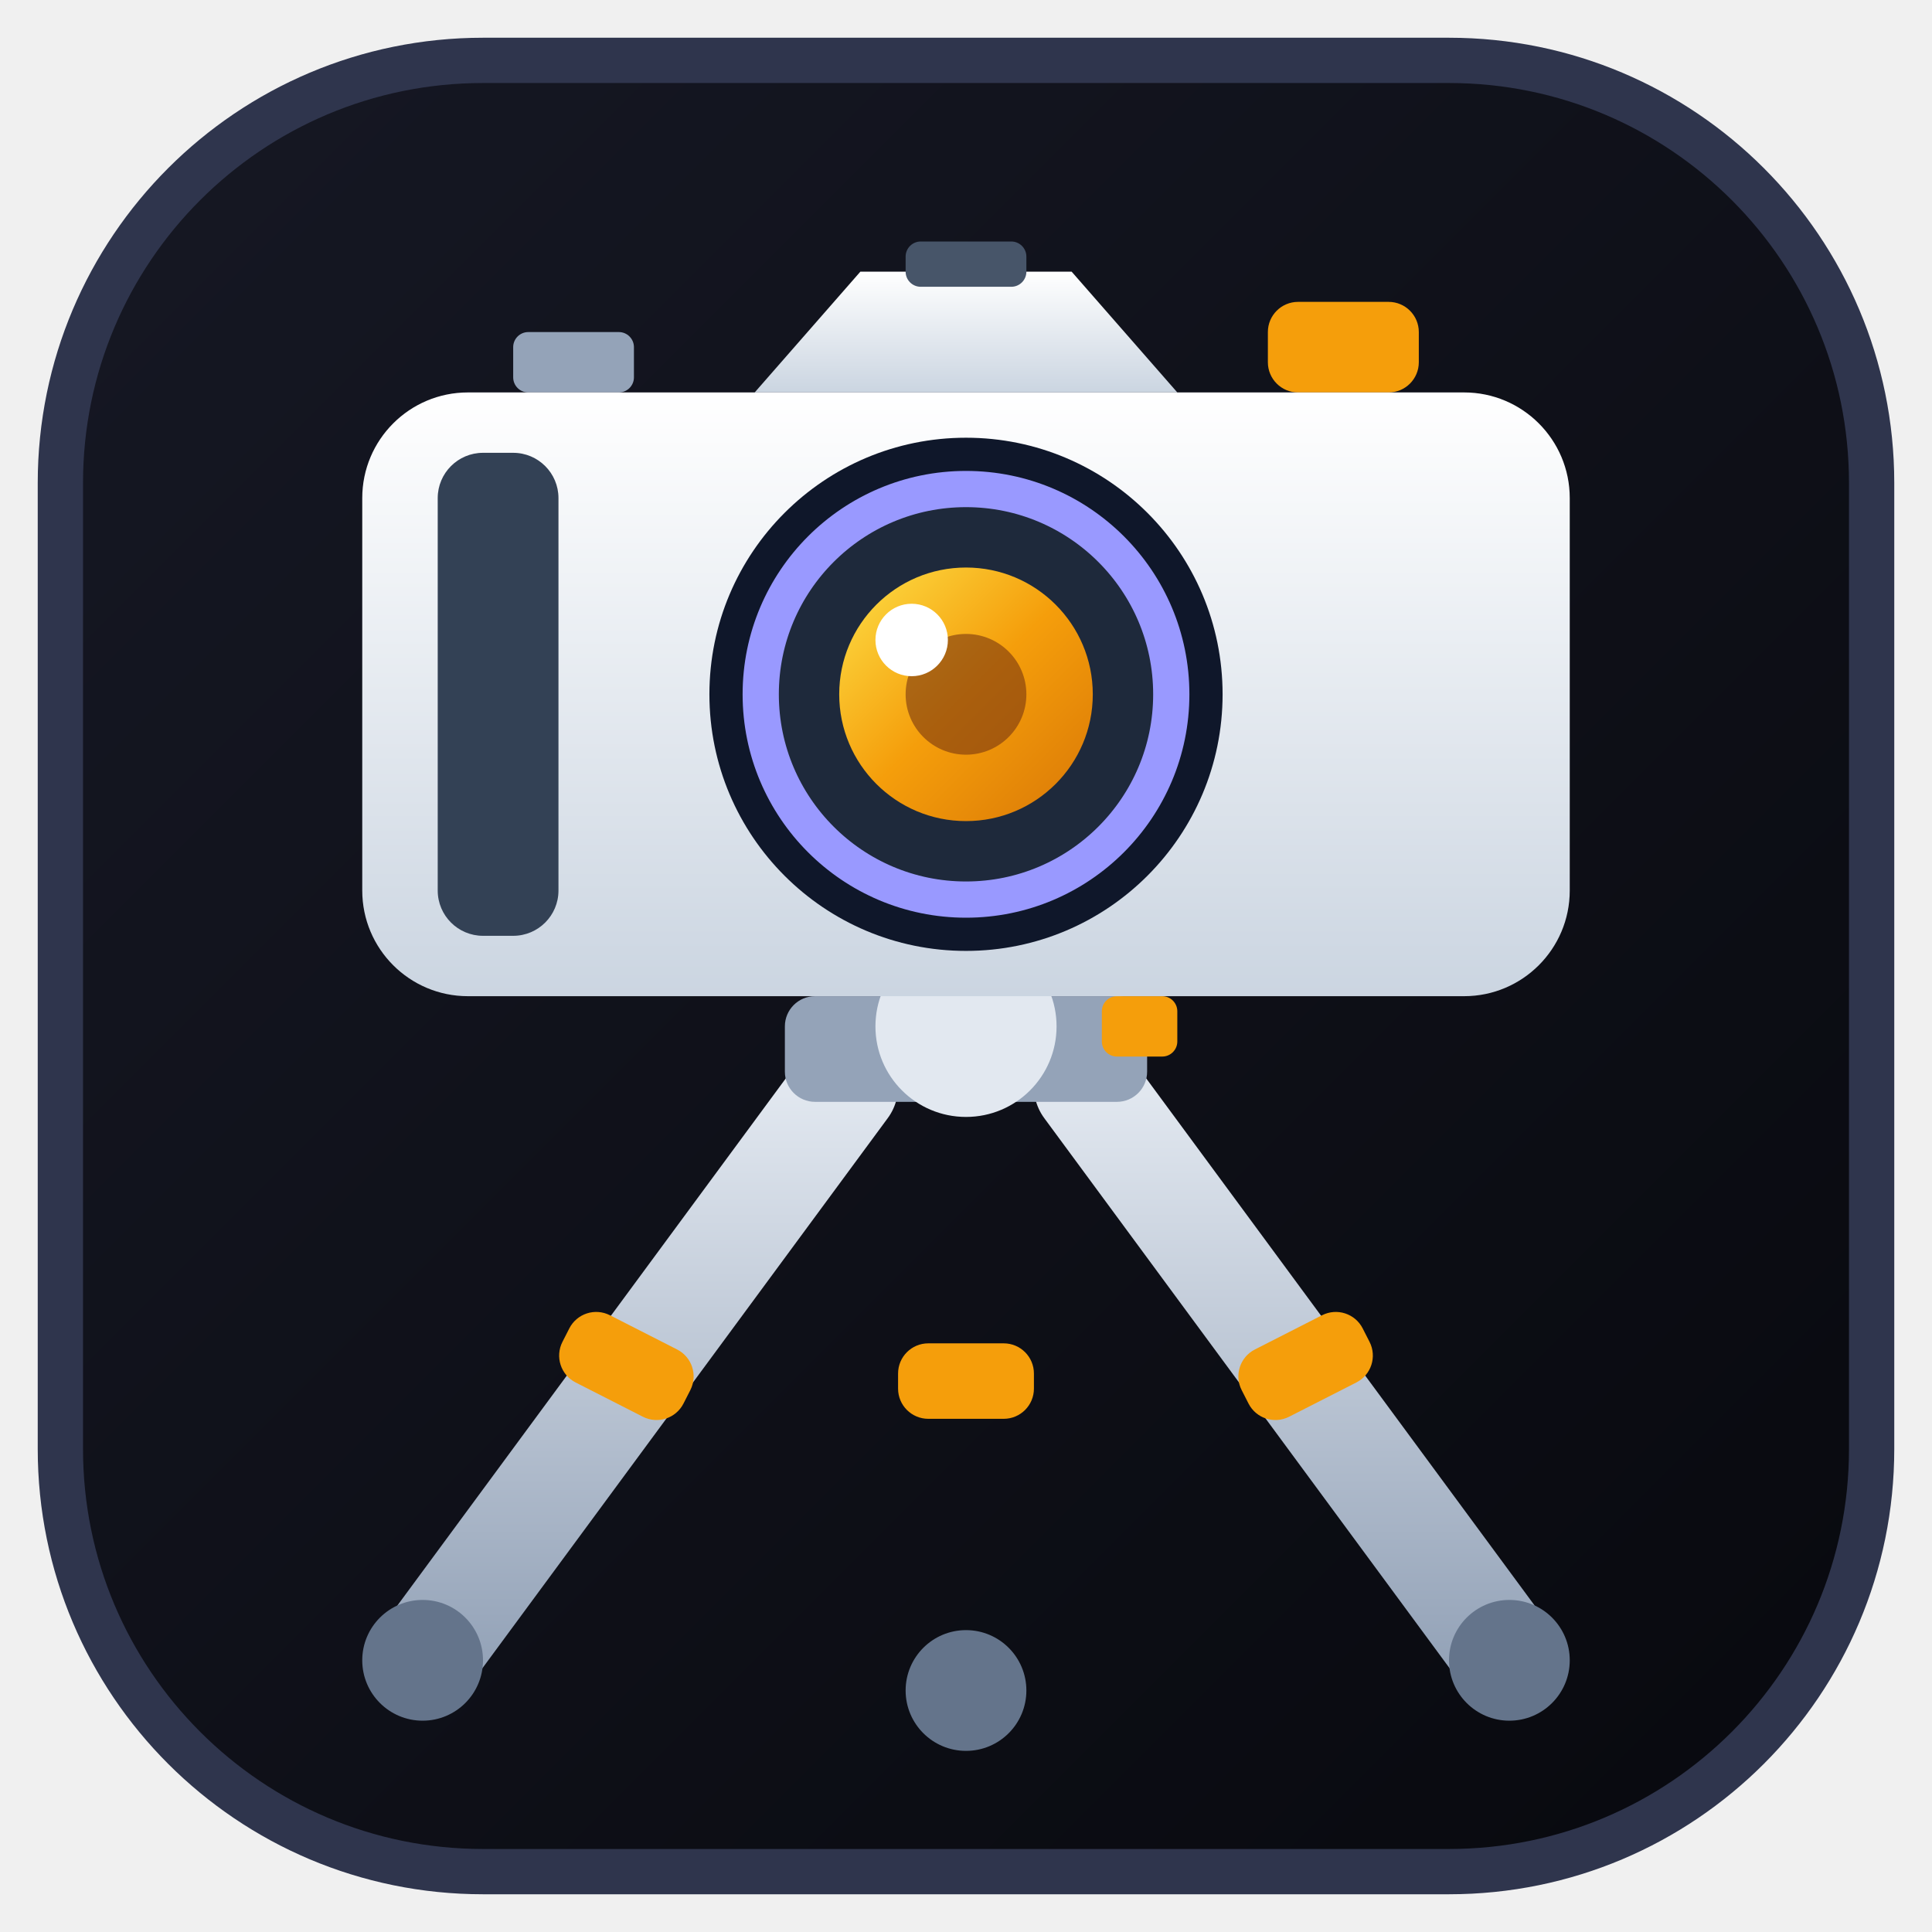
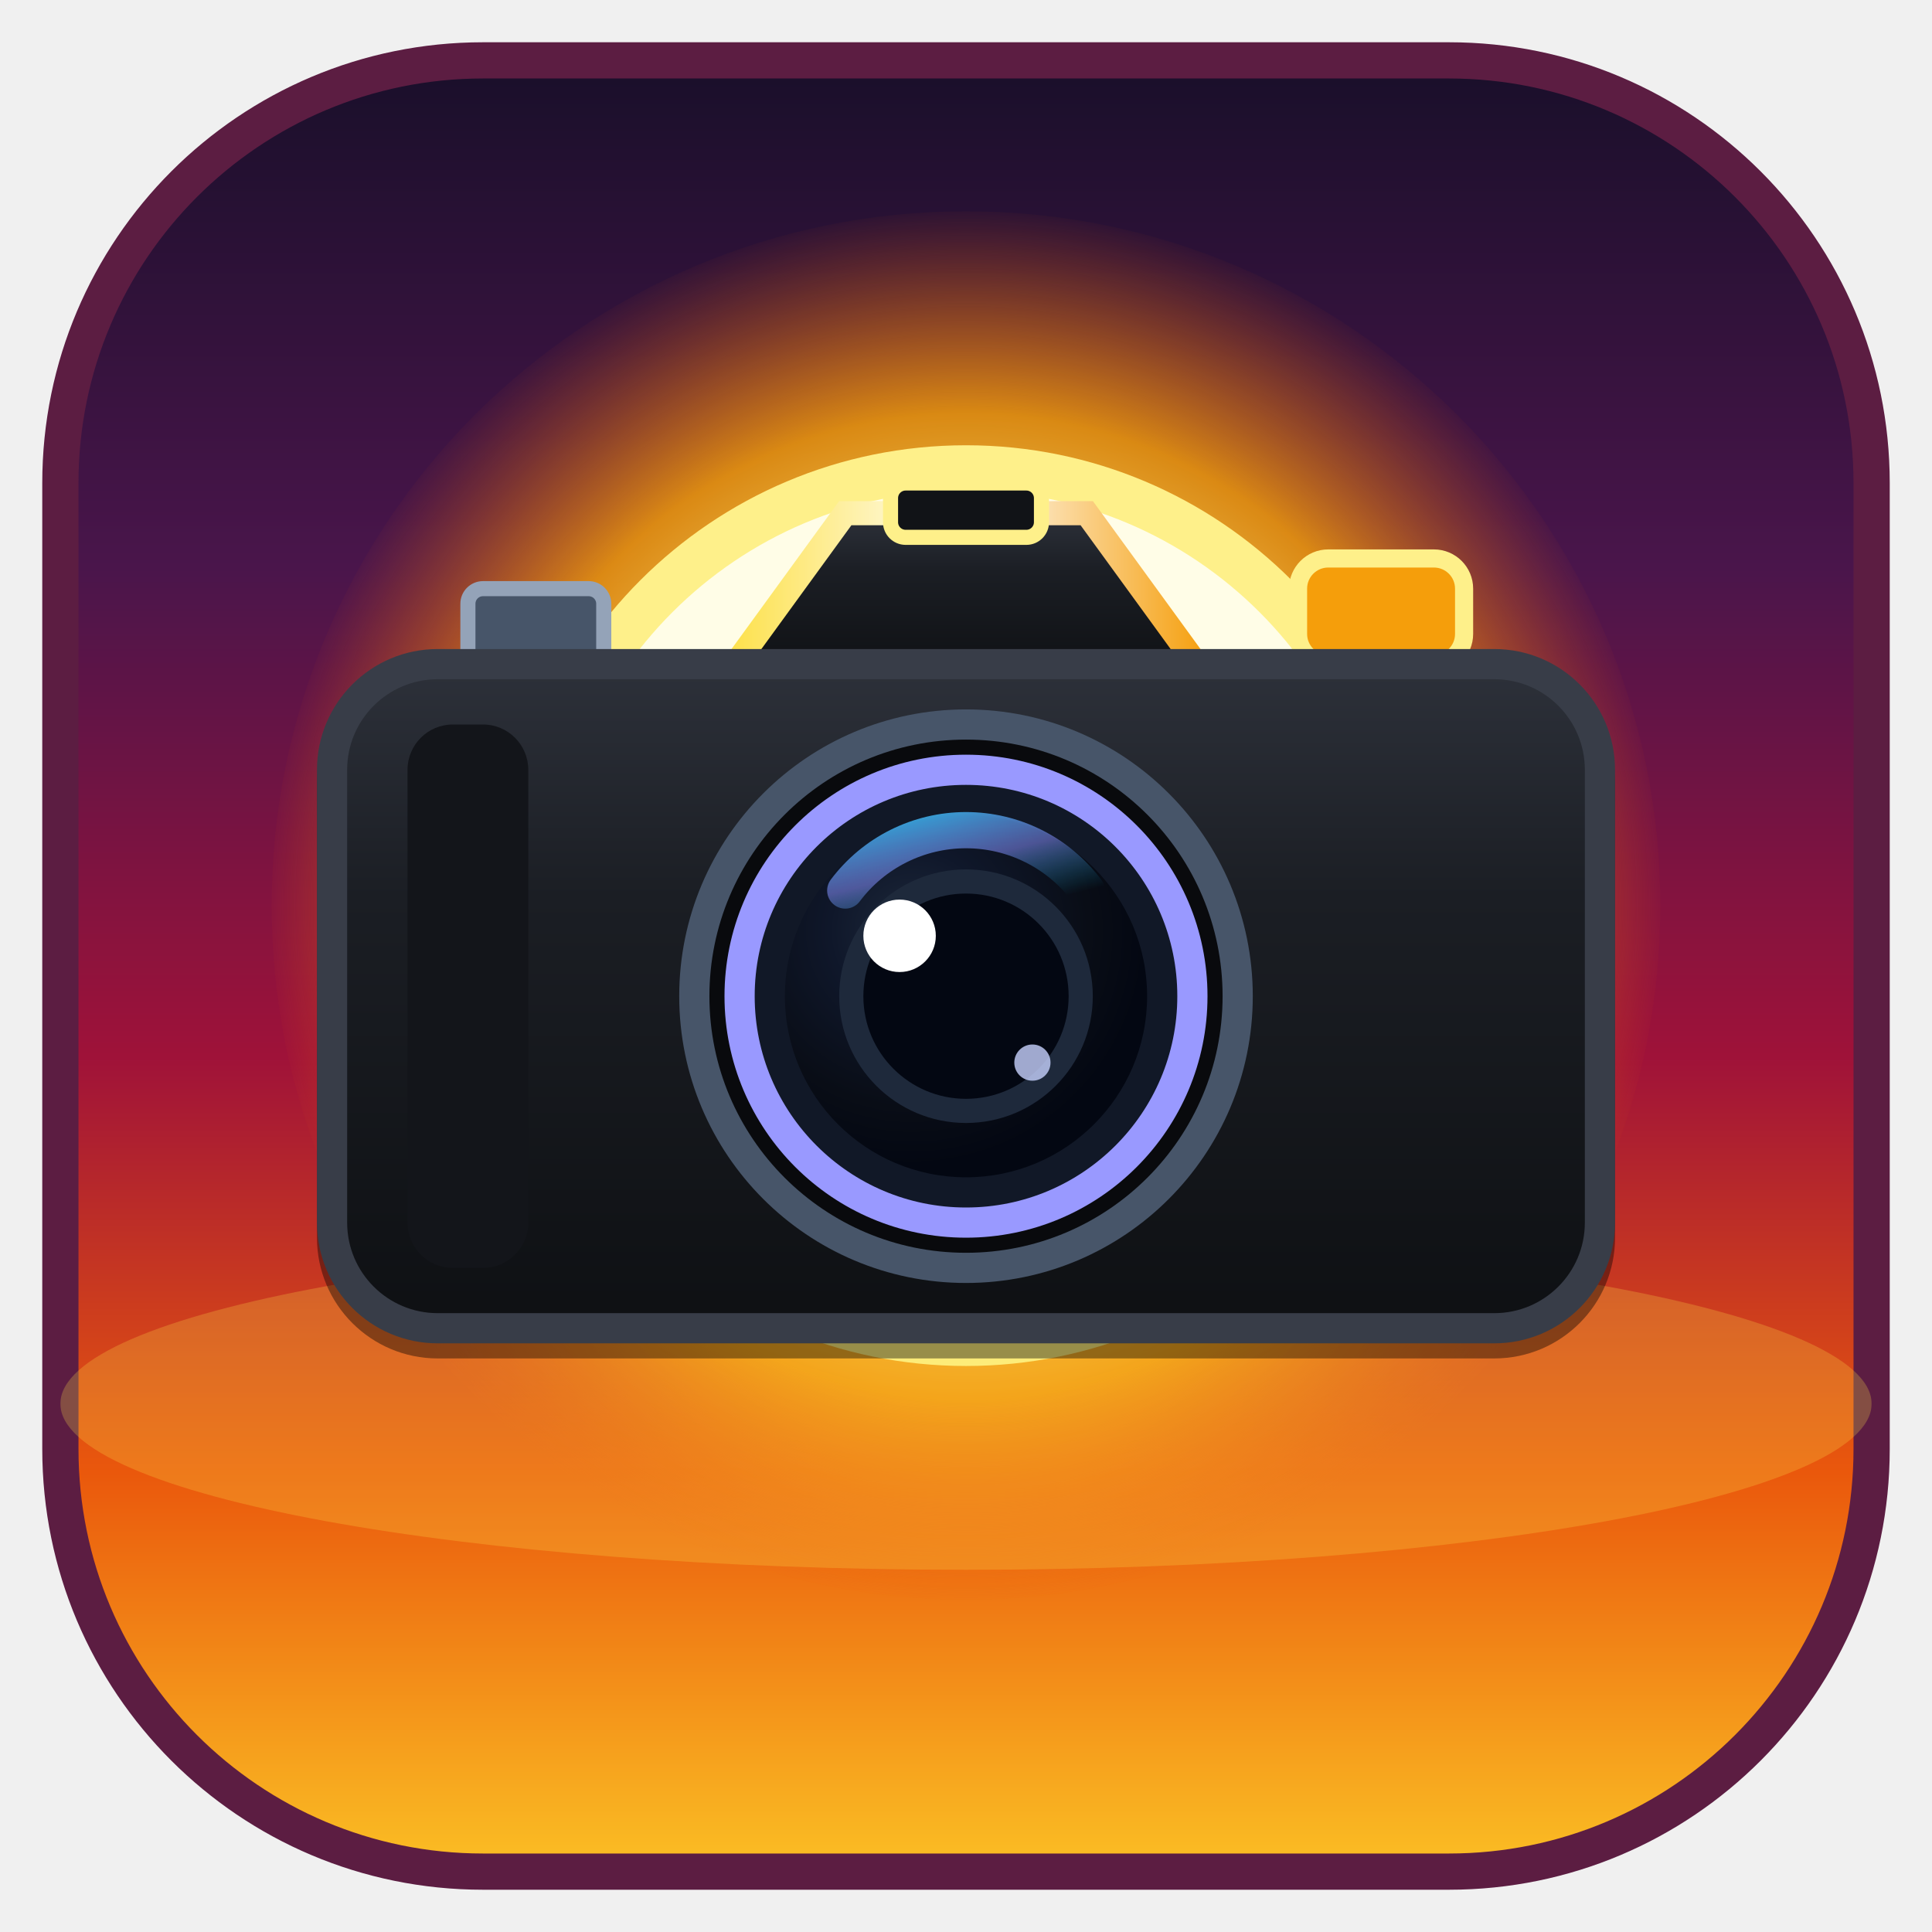
<svg xmlns="http://www.w3.org/2000/svg" viewBox="0 0 64 64" width="64" height="64">
  <defs>
-     <linearGradient id="bgGradient" x1="0%" y1="0%" x2="100%" y2="100%">
-       <stop offset="0%" stop-color="#161824" />
-       <stop offset="100%" stop-color="#08090e" />
+     <linearGradient id="sunsetSky" x1="0%" y1="0%" x2="0%" y2="100%">
+       <stop offset="0%" stop-color="#190F2A" />
+       <stop offset="28%" stop-color="#4A154B" />
+       <stop offset="55%" stop-color="#9F1239" />
+       <stop offset="78%" stop-color="#EA580C" />
+       <stop offset="100%" stop-color="#FBBF24" />
    </linearGradient>
-     <linearGradient id="camBody" x1="0%" y1="0%" x2="0%" y2="100%">
+     <radialGradient id="sunAura" cx="50%" cy="50%" r="50%">
      <stop offset="0%" stop-color="#FFFFFF" />
-       <stop offset="100%" stop-color="#CBD5E1" />
+       <stop offset="35%" stop-color="#FEF08A" />
+       <stop offset="70%" stop-color="#F59E0B" stop-opacity="0.85" />
+       <stop offset="100%" stop-color="#EA580C" stop-opacity="0" />
+     </radialGradient>
+     <linearGradient id="camChassis" x1="0%" y1="0%" x2="0%" y2="100%">
+       <stop offset="0%" stop-color="#2D313A" />
+       <stop offset="35%" stop-color="#1B1E24" />
+       <stop offset="100%" stop-color="#0E1013" />
    </linearGradient>
-     <linearGradient id="tripodLegs" x1="0%" y1="0%" x2="0%" y2="100%">
-       <stop offset="0%" stop-color="#E2E8F0" />
-       <stop offset="100%" stop-color="#94A3B8" />
+     <linearGradient id="goldenRim" x1="0%" y1="0%" x2="100%" y2="0%">
+       <stop offset="0%" stop-color="#FDE047" />
+       <stop offset="50%" stop-color="#FFFFFF" />
+       <stop offset="100%" stop-color="#F59E0B" />
    </linearGradient>
-     <linearGradient id="lumenCore" x1="0%" y1="0%" x2="100%" y2="100%">
-       <stop offset="0%" stop-color="#FDE047" />
-       <stop offset="50%" stop-color="#F59E0B" />
-       <stop offset="100%" stop-color="#D97706" />
+     <radialGradient id="opticalGlass" cx="35%" cy="32%" r="65%">
+       <stop offset="0%" stop-color="#1E293B" />
+       <stop offset="35%" stop-color="#0F172A" />
+       <stop offset="75%" stop-color="#090D16" />
+       <stop offset="100%" stop-color="#030712" />
+     </radialGradient>
+     <linearGradient id="coatingSheen" x1="0%" y1="0%" x2="100%" y2="100%">
+       <stop offset="0%" stop-color="#38BDF8" stop-opacity="0.85" />
+       <stop offset="50%" stop-color="#818CF8" stop-opacity="0.55" />
+       <stop offset="100%" stop-color="#06B6D4" stop-opacity="0" />
    </linearGradient>
+     <clipPath id="squircleMask">
+       <rect x="2" y="2" width="60" height="60" rx="14" />
+     </clipPath>
  </defs>
-   <rect x="2" y="2" width="60" height="60" rx="14" fill="url(#bgGradient)" stroke="#2F354D" stroke-width="1.5" />
-   <line x1="28" y1="36" x2="14" y2="55" stroke="url(#tripodLegs)" stroke-width="3.5" stroke-linecap="round" />
-   <line x1="36" y1="36" x2="50" y2="55" stroke="url(#tripodLegs)" stroke-width="3.5" stroke-linecap="round" />
-   <line x1="32" y1="36" x2="32" y2="56" stroke="url(#tripodLegs)" stroke-width="3.5" stroke-linecap="round" />
-   <rect x="18.5" y="44" width="4.5" height="2.5" rx="1" transform="rotate(27 20.75 45.25)" fill="#F59E0B" />
-   <rect x="29.75" y="44.5" width="4.5" height="2.5" rx="1" fill="#F59E0B" />
-   <rect x="41" y="44" width="4.5" height="2.5" rx="1" transform="rotate(-27 43.25 45.25)" fill="#F59E0B" />
-   <circle cx="14" cy="55" r="2" fill="#64748B" />
-   <circle cx="32" cy="56" r="2" fill="#64748B" />
-   <circle cx="50" cy="55" r="2" fill="#64748B" />
-   <rect x="26" y="33" width="12" height="3.5" rx="1" fill="#94A3B8" />
-   <circle cx="32" cy="34" r="3" fill="#E2E8F0" />
-   <rect x="36.5" y="33" width="2.5" height="2" rx="0.5" fill="#F59E0B" />
-   <path d="M25 13 L28.5 9 L35.5 9 L39 13 Z" fill="url(#camBody)" />
-   <rect x="30" y="8" width="4" height="1.5" rx="0.5" fill="#475569" />
-   <rect x="42" y="10" width="5" height="3" rx="1" fill="#F59E0B" />
-   <rect x="17" y="11" width="4" height="2" rx="0.5" fill="#94A3B8" />
-   <rect x="12" y="13" width="40" height="20" rx="3.5" fill="url(#camBody)" />
-   <rect x="14.5" y="15" width="4" height="16" rx="1.5" fill="#334155" />
-   <circle cx="32" cy="23" r="8.5" fill="#0F172A" />
-   <circle cx="32" cy="23" r="6.8" fill="#1E293B" stroke="#9999FF" stroke-width="1.2" />
-   <circle cx="32" cy="23" r="4.2" fill="url(#lumenCore)" />
-   <circle cx="32" cy="23" r="2" fill="#78350F" opacity="0.6" />
-   <circle cx="30.2" cy="21.2" r="1.2" fill="#FFFFFF" />
+   <rect x="2" y="2" width="60" height="60" rx="14" fill="url(#sunsetSky)" stroke="#5C1D42" stroke-width="1.2" />
+   <g clip-path="url(#squircleMask)">
+     <circle cx="32" cy="30" r="23" fill="url(#sunAura)" />
+     <circle cx="32" cy="30" r="14.5" fill="#FFFDE7" stroke="#FEF08A" stroke-width="1.5" />
+     <ellipse cx="32" cy="46.5" rx="30" ry="5.5" fill="#FDE047" opacity="0.25" />
+     <rect x="10.5" y="22" width="43" height="23" rx="4" fill="#000000" opacity="0.4" />
+     <path d="M24 22.5 L28 17 L36 17 L40 22.5 Z" fill="url(#camChassis)" stroke="url(#goldenRim)" stroke-width="0.8" />
+     <rect x="29.5" y="16" width="5" height="1.8" rx="0.5" fill="#111317" stroke="#FEF08A" stroke-width="0.5" />
+     <rect x="43" y="18.5" width="5.5" height="3.5" rx="1" fill="#F59E0B" stroke="#FEF08A" stroke-width="0.6" />
+     <rect x="15.5" y="19.5" width="4.5" height="2.5" rx="0.5" fill="#475569" stroke="#94A3B8" stroke-width="0.5" />
+     <rect x="11" y="22" width="42" height="22" rx="3.5" fill="url(#camChassis)" stroke="#383D48" stroke-width="1" />
+     <line x1="13" y1="22.5" x2="51" y2="22.5" stroke="url(#goldenRim)" stroke-width="0.9" stroke-linecap="round" />
+     <rect x="13.5" y="24" width="4" height="18" rx="1.5" fill="#13151A" />
+     <circle cx="32" cy="33" r="9" fill="#090A0D" stroke="#475569" stroke-width="1" />
+     <circle cx="32" cy="33" r="7.5" fill="#111827" stroke="#9999FF" stroke-width="1" />
+     <circle cx="32" cy="33" r="6" fill="url(#opticalGlass)" />
+     <circle cx="32" cy="33" r="3.8" fill="#030712" stroke="#1E293B" stroke-width="0.8" />
+     <path d="M28 29.5 A 5 5 0 0 1 36 29.5" stroke="url(#coatingSheen)" stroke-width="1.2" stroke-linecap="round" fill="none" />
+     <circle cx="29.8" cy="31" r="1.2" fill="#FFFFFF" />
+     <circle cx="34.2" cy="35.2" r="0.6" fill="#C7D2FE" opacity="0.8" />
+   </g>
</svg>
